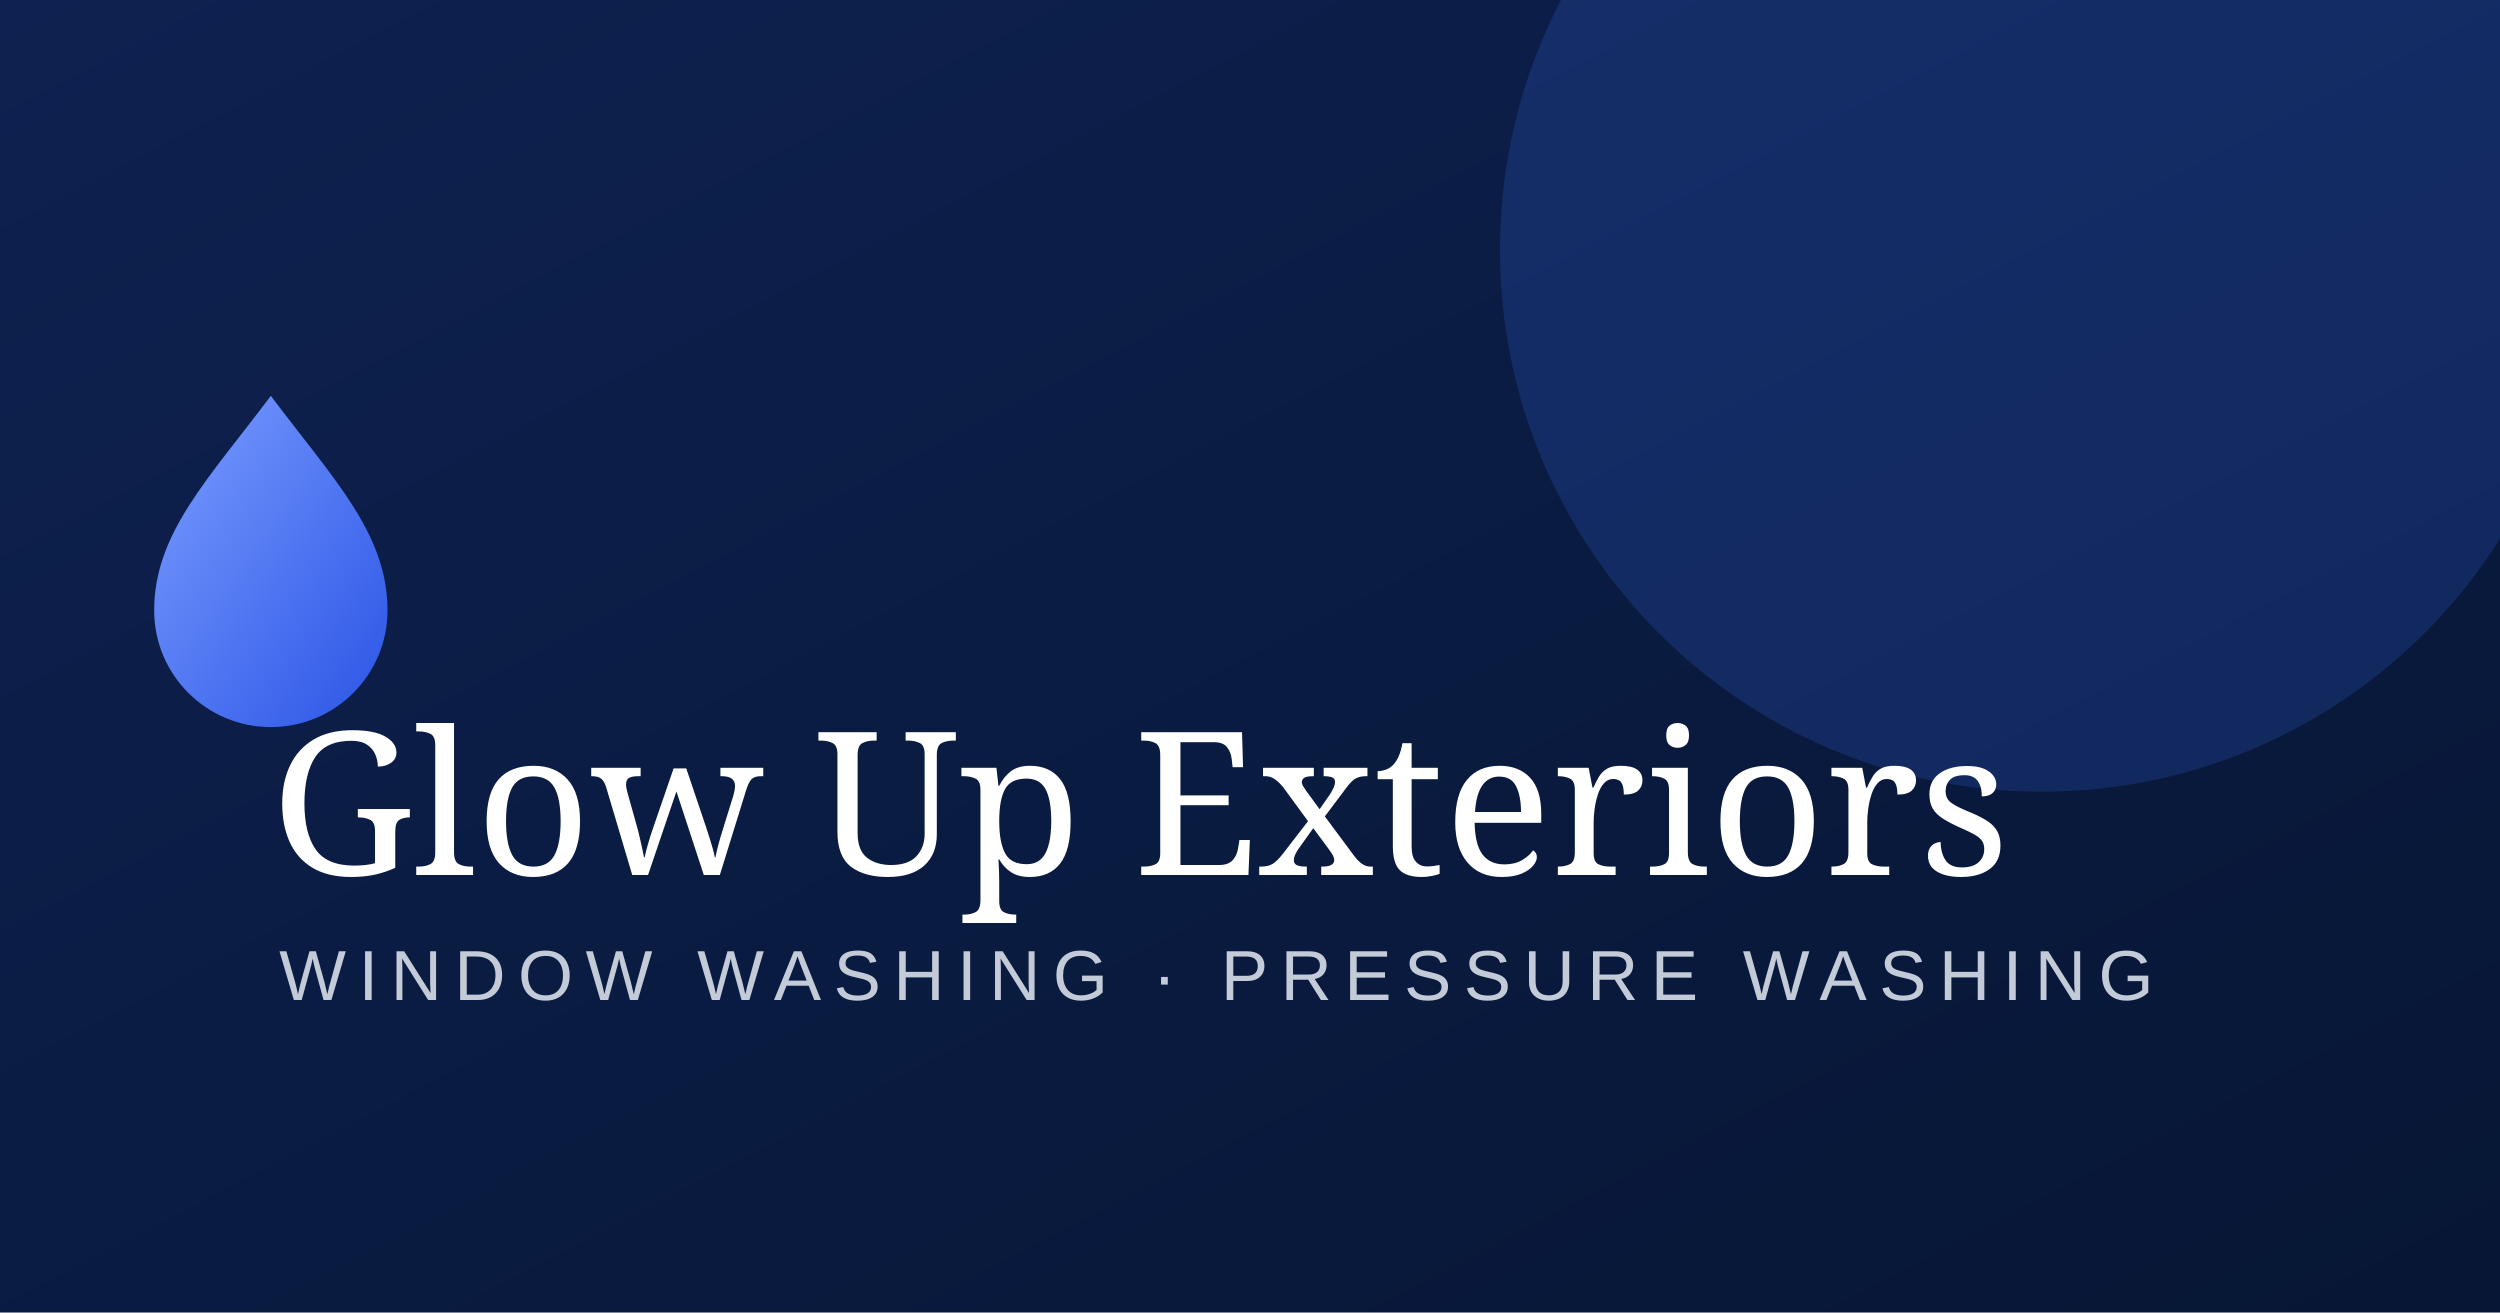
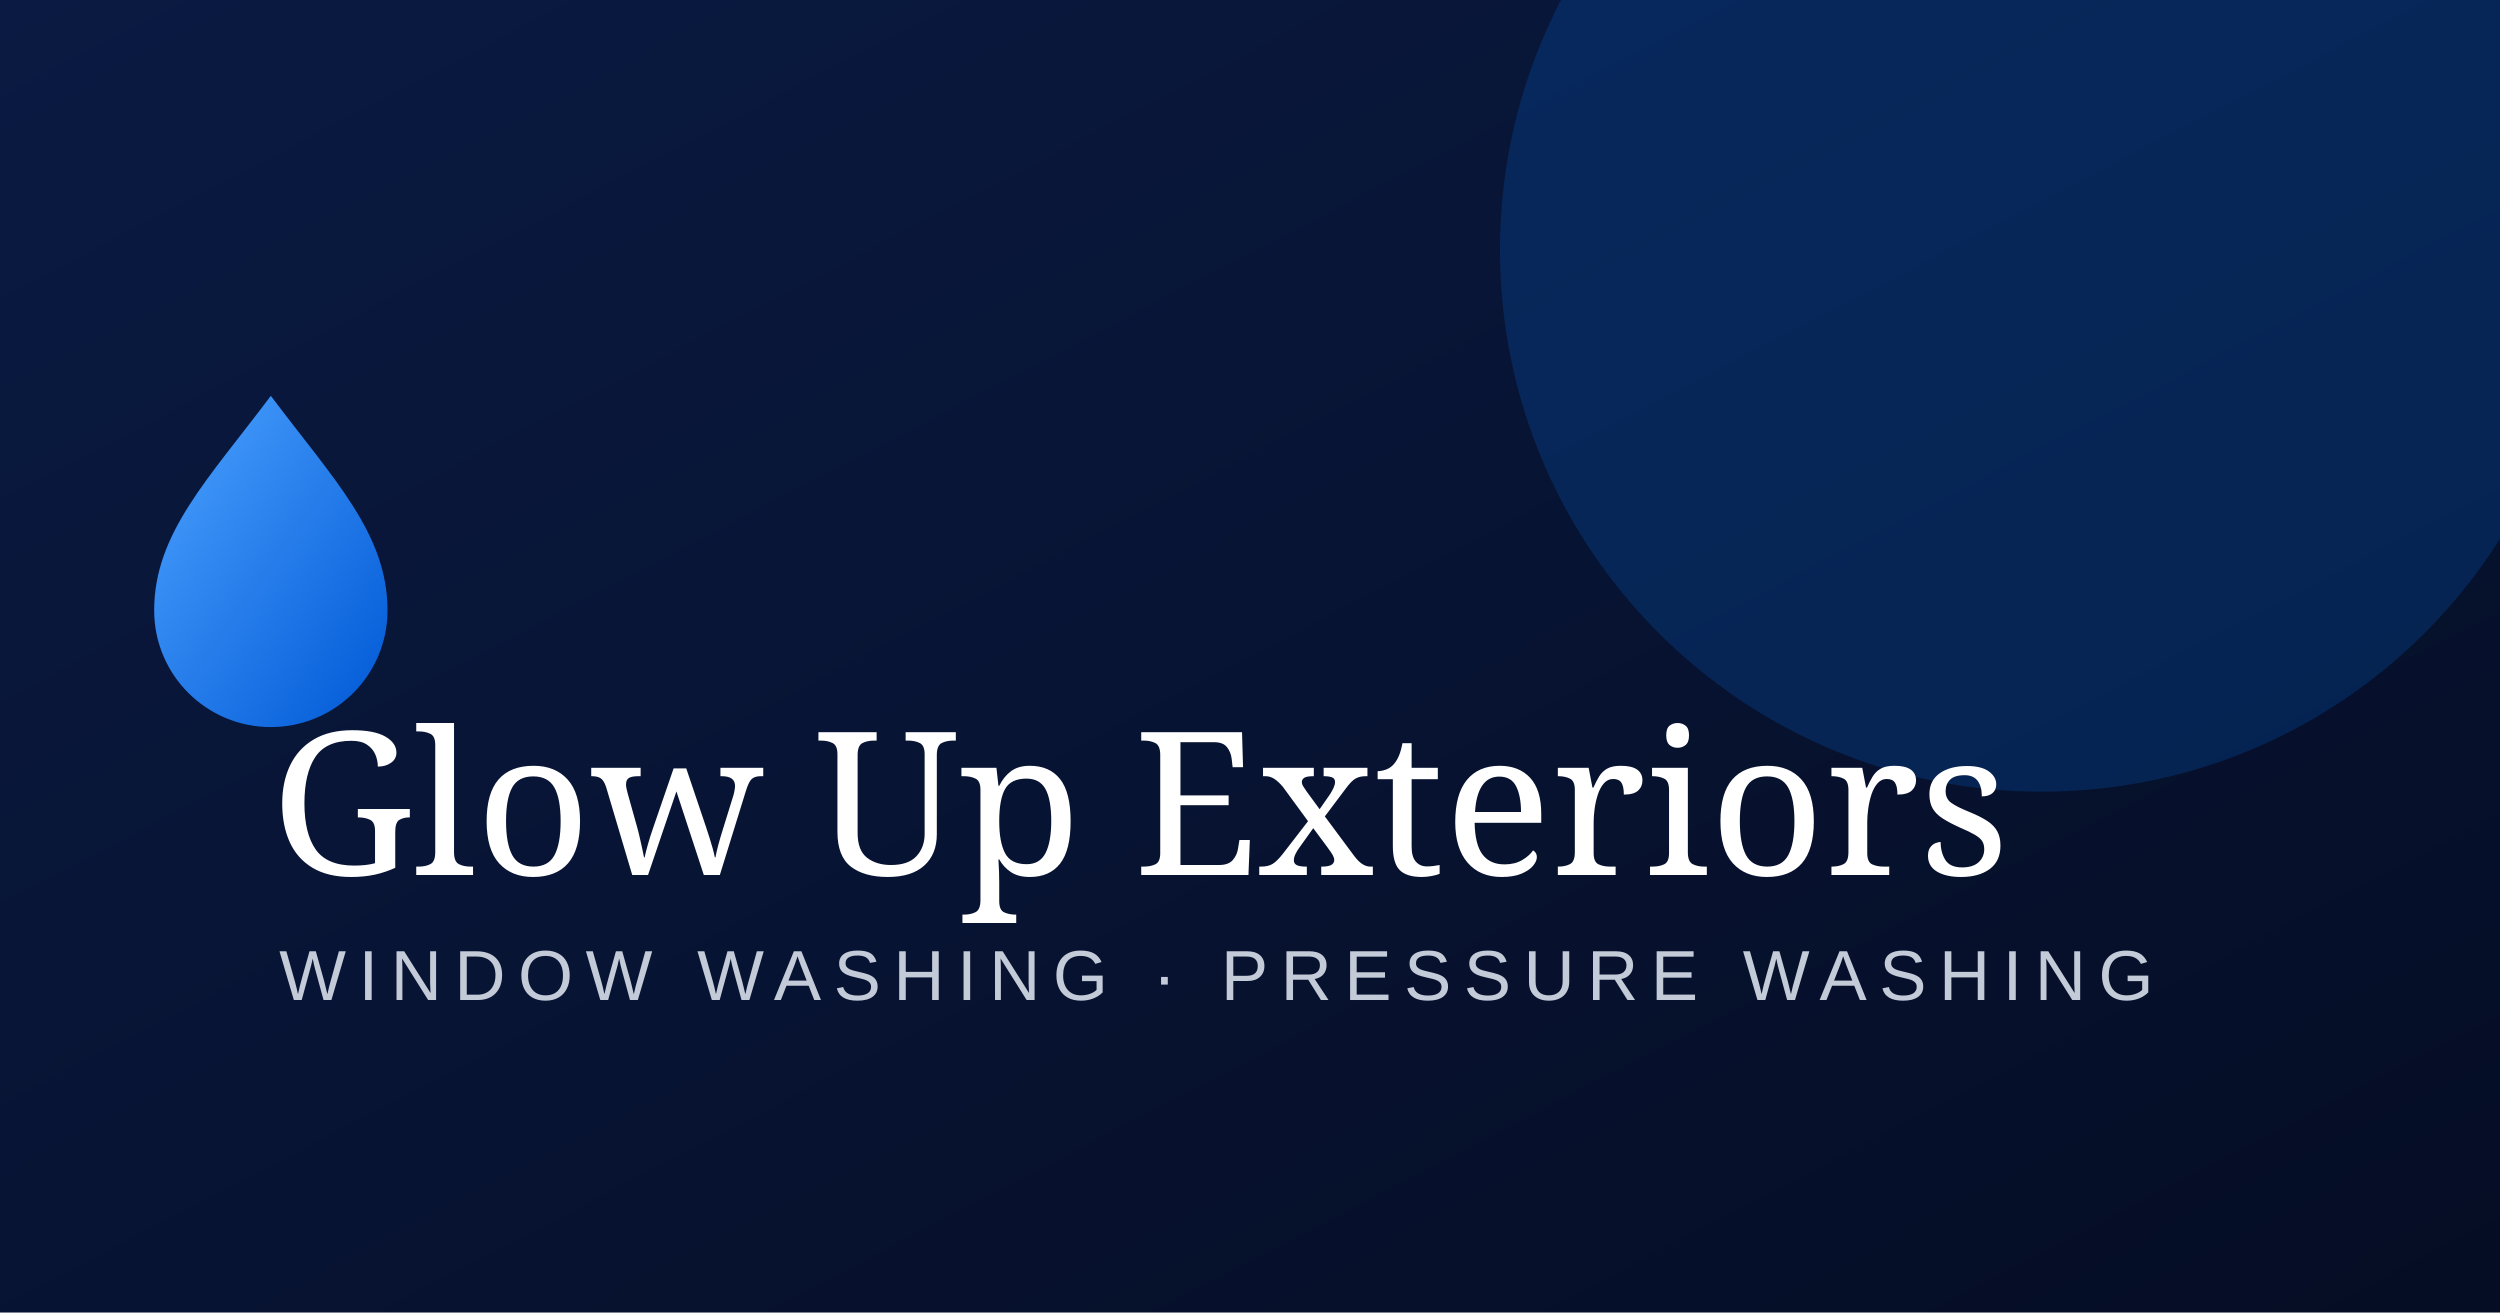
<svg xmlns="http://www.w3.org/2000/svg" width="1200" height="630" viewBox="0 0 1200 630">
  <defs>
    <linearGradient id="b" x1="0" y1="0" x2="1" y2="1">
-       <stop stop-color="#0e2150" />
-       <stop offset="1" stop-color="#071634" />
+       <stop stop-color="#0a1a42" />
+       <stop offset="1" stop-color="#050d24" />
    </linearGradient>
    <linearGradient id="g" x1="0" y1="0" x2="1" y2="1">
-       <stop stop-color="#7b9dff" />
-       <stop offset="1" stop-color="#2a54e6" />
+       <stop stop-color="#4da3ff" />
+       <stop offset="1" stop-color="#0058d6" />
    </linearGradient>
  </defs>
  <rect width="1200" height="630" fill="url(#b)" />
-   <circle cx="980" cy="120" r="260" fill="#3f72ff" opacity=".18" />
+   <circle cx="980" cy="120" r="260" fill="#007aff" opacity=".18" />
  <path d="M130 190c30 40 56 66 56 103a56 56 0 0 1-112 0c0-37 26-63 56-103z" fill="url(#g)" />
  <text x="130" y="420" font-family="Georgia,serif" font-size="96" fill="#fff">Glow Up Exteriors</text>
  <text x="134" y="480" font-family="Arial,sans-serif" font-size="34" fill="#c3cad8" letter-spacing="6">WINDOW WASHING · PRESSURE WASHING</text>
</svg>
